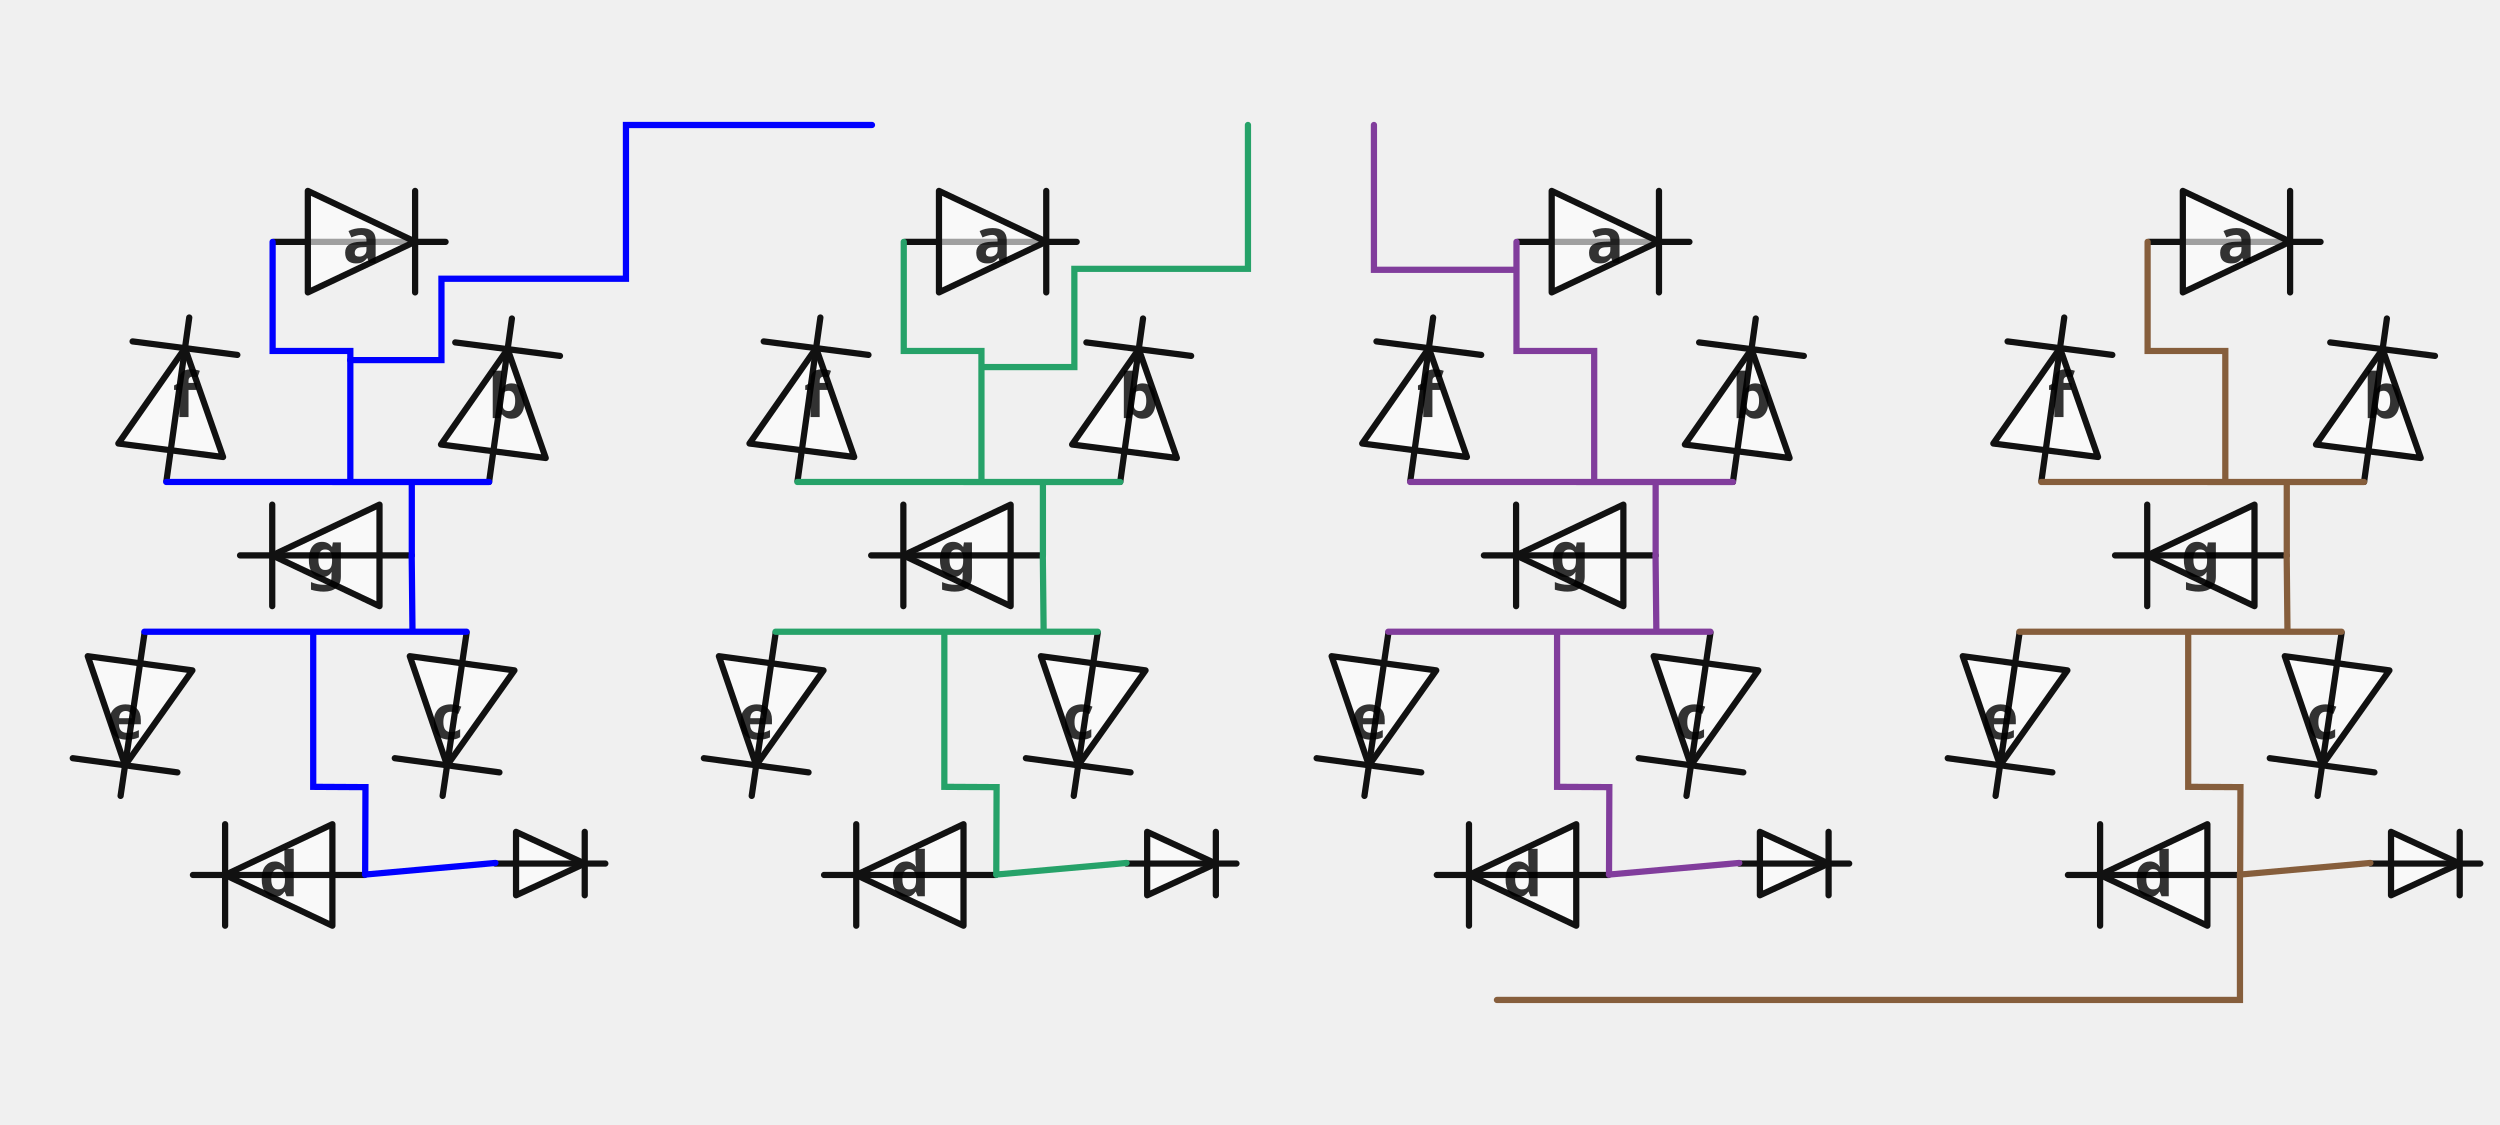
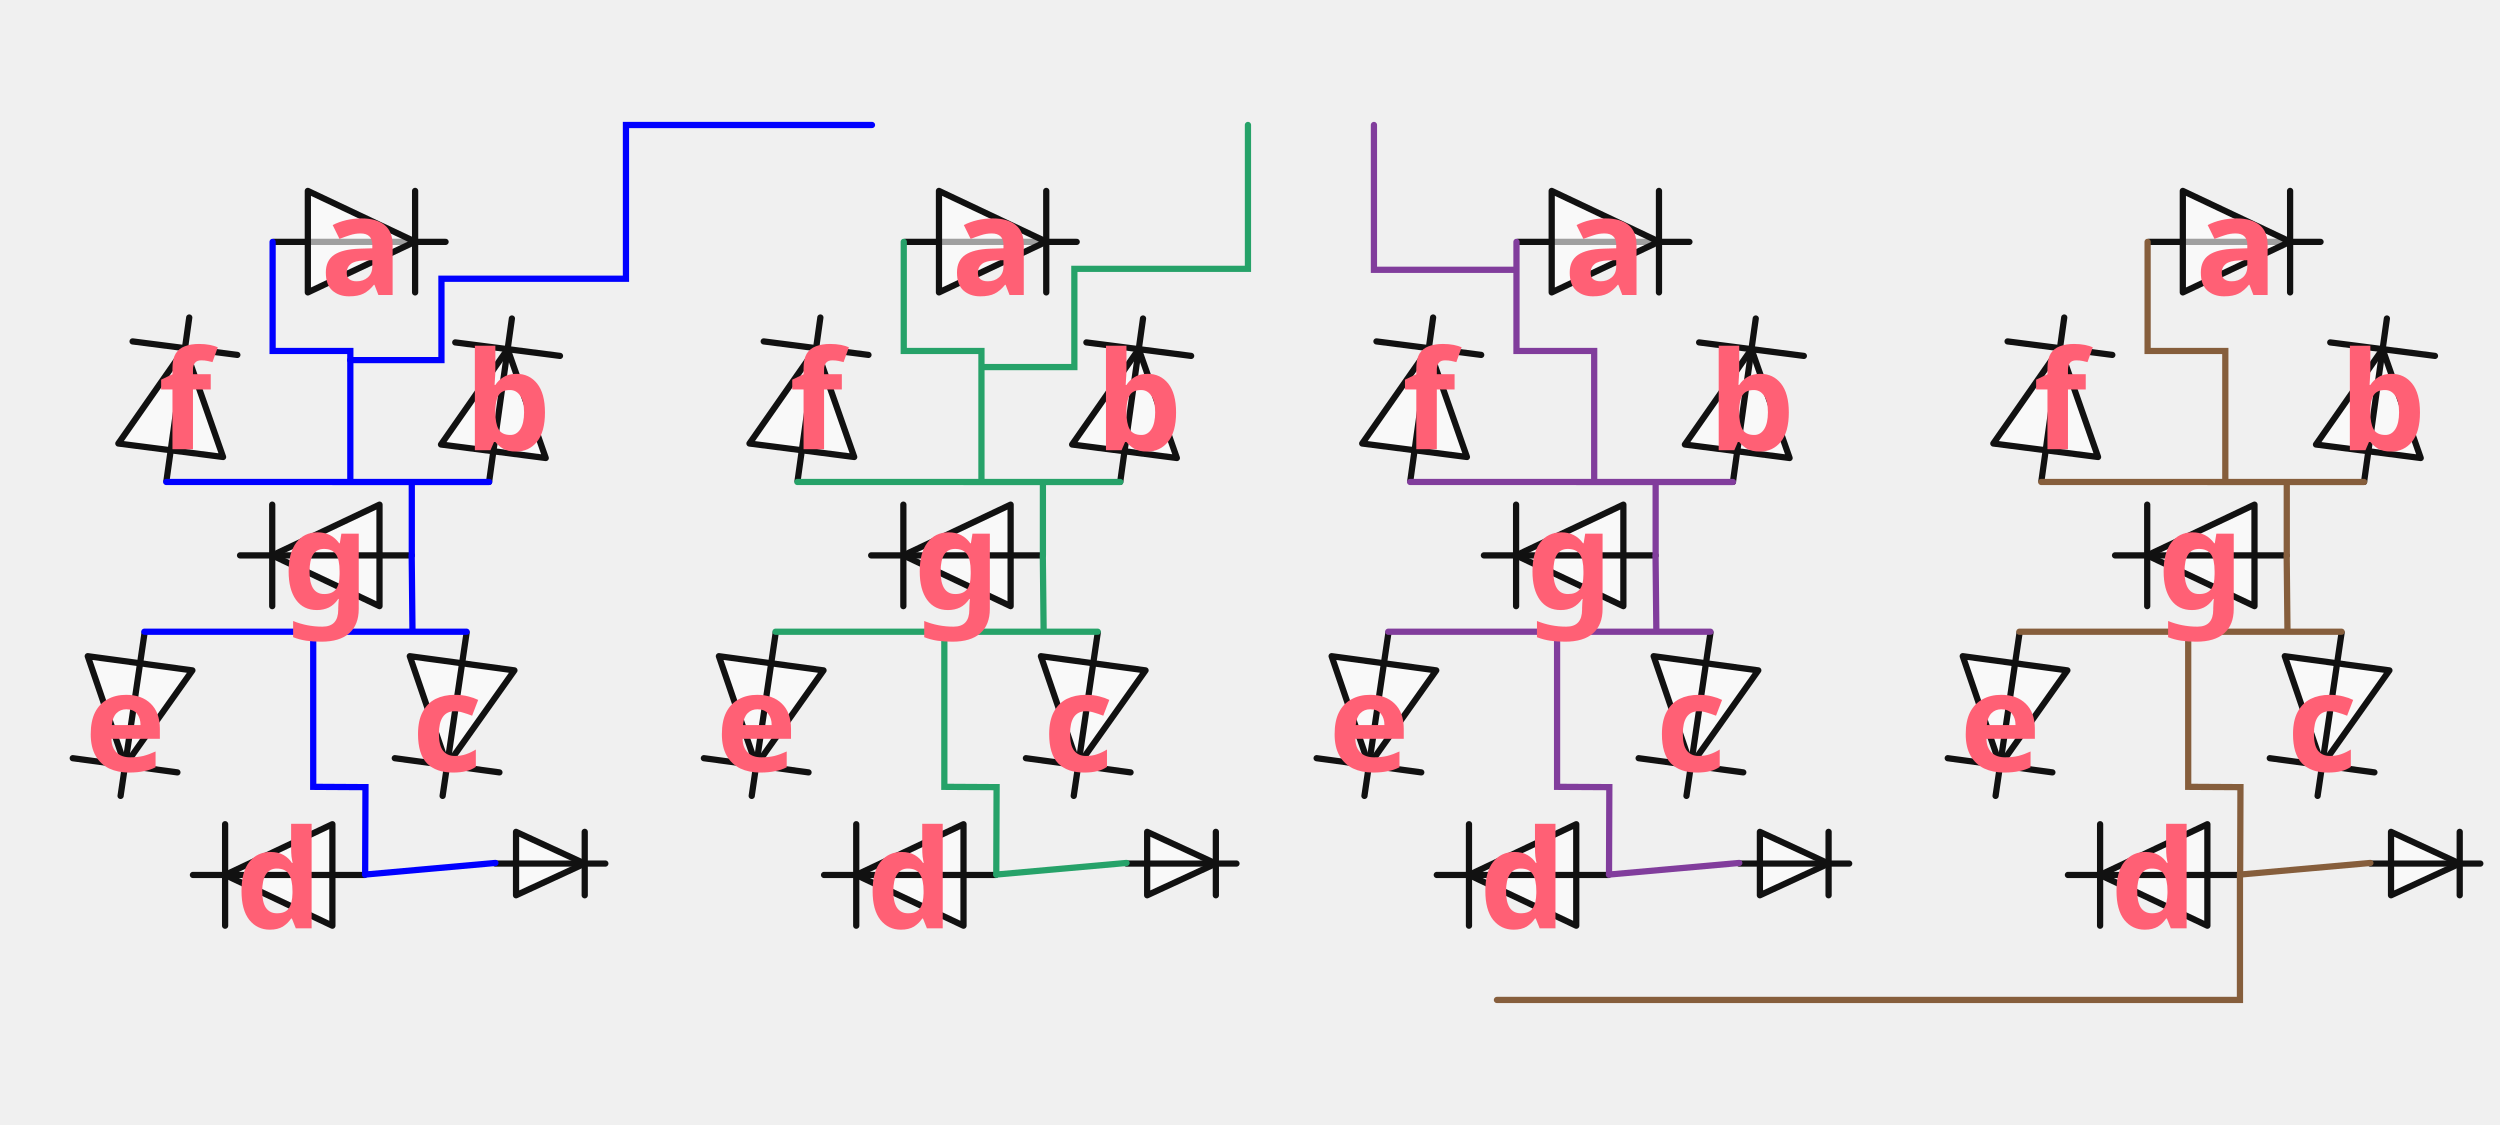
<svg xmlns="http://www.w3.org/2000/svg" viewBox="0 0 200 90">
  <path d="M 30.360 40.372 L 30.360 48.491 L 21.778 44.431 Z" fill="#ffffff" fill-opacity="0.6" id="path8-4-11" style="stroke:#111111;stroke-width:0.5;stroke-linecap:round;stroke-linejoin:round;stroke-dasharray:none" />
  <line x1="19.204" y1="44.431" x2="32.935" y2="44.431" id="line9-8-38" style="fill:none;stroke:#111111;stroke-width:0.5;stroke-linecap:round;stroke-linejoin:round;stroke-dasharray:none" />
  <line x1="21.914" y1="19.35" x2="35.645" y2="19.35" id="line9-8-7-74" style="fill:none;stroke:#111111;stroke-width:0.5;stroke-linecap:round;stroke-linejoin:round;stroke-dasharray:none" />
  <line x1="21.778" y1="40.372" x2="21.778" y2="48.491" id="line10-8-27" style="fill:none;stroke:#111111;stroke-width:0.5;stroke-linecap:round;stroke-linejoin:round;stroke-dasharray:none" />
  <path d="M 24.627 23.392 L 24.627 15.274 L 33.209 19.333 Z" fill="#ffffff" fill-opacity="0.6" id="path8-4-5-7" style="stroke:#111111;stroke-width:0.5;stroke-linecap:round;stroke-linejoin:round;stroke-dasharray:none" />
  <line x1="33.209" y1="23.392" x2="33.209" y2="15.274" id="line10-8-1-9" style="fill:none;stroke:#111111;stroke-width:0.5;stroke-linecap:round;stroke-linejoin:round;stroke-dasharray:none" />
  <path d="M 26.591 65.937 L 26.591 74.056 L 18.009 69.997 Z" fill="#ffffff" fill-opacity="0.6" id="path8-4-1-31" style="stroke:#111111;stroke-width:0.5;stroke-linecap:round;stroke-linejoin:round;stroke-dasharray:none" />
  <line x1="15.435" y1="69.997" x2="29.166" y2="69.997" id="line9-8-52-9" style="fill:none;stroke:#111111;stroke-width:0.5;stroke-linecap:round;stroke-linejoin:round;stroke-dasharray:none" />
  <line x1="18.009" y1="65.937" x2="18.009" y2="74.056" id="line10-8-7-8" style="fill:none;stroke:#111111;stroke-width:0.5;stroke-linecap:round;stroke-linejoin:round;stroke-dasharray:none" />
  <path d="M 41.283 71.622 L 41.283 66.549 L 46.778 69.085 Z" fill="#ffffff" fill-opacity="0.6" id="path8-4-1-3-6" style="stroke:#111111;stroke-width:0.5;stroke-linecap:round;stroke-linejoin:round;stroke-dasharray:none" />
  <line x1="48.426" y1="69.085" x2="39.634" y2="69.085" id="line9-8-52-3-5" style="fill:none;stroke:#111111;stroke-width:0.5;stroke-linecap:round;stroke-linejoin:round;stroke-dasharray:none" />
  <line x1="46.778" y1="71.622" x2="46.778" y2="66.549" id="line10-8-7-4-0" style="fill:none;stroke:#111111;stroke-width:0.5;stroke-linecap:round;stroke-linejoin:round;stroke-dasharray:none" />
  <path d="M 17.846 36.560 L 9.468 35.481 L 14.798 27.852 Z" fill="#ffffff" fill-opacity="0.6" id="path8-4-2-2" style="stroke:#111111;stroke-width:0.5;stroke-linecap:round;stroke-linejoin:round;stroke-dasharray:none" />
  <line x1="15.14" y1="25.402" x2="13.315" y2="38.471" id="line9-8-3-86" style="fill:none;stroke:#111111;stroke-width:0.5;stroke-linecap:round;stroke-linejoin:round;stroke-dasharray:none" />
  <line x1="18.987" y1="28.392" x2="10.608" y2="27.313" id="line10-8-2-0" style="fill:none;stroke:#111111;stroke-width:0.5;stroke-linecap:round;stroke-linejoin:round;stroke-dasharray:none" />
  <path d="M 43.659 36.641 L 35.280 35.562 L 40.610 27.933 Z" fill="#ffffff" fill-opacity="0.6" id="path8-4-2-6-2" style="stroke:#111111;stroke-width:0.5;stroke-linecap:round;stroke-linejoin:round;stroke-dasharray:none" />
  <line x1="40.952" y1="25.482" x2="39.127" y2="38.552" id="line9-8-3-8-4" style="fill:none;stroke:#111111;stroke-width:0.5;stroke-linecap:round;stroke-linejoin:round;stroke-dasharray:none" />
  <line x1="44.799" y1="28.472" x2="36.421" y2="27.393" id="line10-8-2-5-8" style="fill:none;stroke:#111111;stroke-width:0.5;stroke-linecap:round;stroke-linejoin:round;stroke-dasharray:none" />
  <path d="M 41.154 53.630 L 32.783 52.495 L 35.769 61.224 Z" fill="#ffffff" fill-opacity="0.6" id="path8-4-2-1-6" style="stroke:#111111;stroke-width:0.5;stroke-linecap:round;stroke-linejoin:round;stroke-dasharray:none" />
  <line x1="35.409" y1="63.672" x2="37.329" y2="50.615" id="line9-8-3-89-5" style="fill:none;stroke:#111111;stroke-width:0.5;stroke-linecap:round;stroke-linejoin:round;stroke-dasharray:none" />
  <line x1="39.954" y1="61.791" x2="31.583" y2="60.656" id="line10-8-2-2-0" style="fill:none;stroke:#111111;stroke-width:0.5;stroke-linecap:round;stroke-linejoin:round;stroke-dasharray:none" />
  <path d="M 15.392 53.630 L 7.021 52.495 L 10.007 61.224 Z" fill="#ffffff" fill-opacity="0.6" id="path8-4-2-1-3-90" style="stroke:#111111;stroke-width:0.5;stroke-linecap:round;stroke-linejoin:round;stroke-dasharray:none" />
  <line x1="9.647" y1="63.672" x2="11.567" y2="50.615" id="line9-8-3-89-8-0" style="fill:none;stroke:#111111;stroke-width:0.5;stroke-linecap:round;stroke-linejoin:round;stroke-dasharray:none" />
  <line x1="14.192" y1="61.791" x2="5.821" y2="60.656" id="line10-8-2-2-7-6" style="fill:none;stroke:#111111;stroke-width:0.5;stroke-linecap:round;stroke-linejoin:round;stroke-dasharray:none" />
  <path style="fill:none;stroke:#0000ff;stroke-width:0.5;stroke-linecap:round;stroke-dasharray:none" d="M 32.936,44.498 32.997,50.291" id="path22-13" />
  <path id="path25-8" style="fill:none;stroke:#0000ff;stroke-width:0.5;stroke-linecap:round;stroke-dasharray:none" d="M 29.212,69.984 29.238,62.971 25.057,62.947 V 50.587 M 39.631,69.036 29.201,69.966 M 11.55,50.538 H 37.326 M 32.943,44.413 V 38.684 M 21.809,19.35 V 28.077 H 28.026 V 38.479 M 39.131,38.559 13.299,38.557" />
  <path d="M 80.850 40.372 L 80.850 48.491 L 72.268 44.431 Z" fill="#ffffff" fill-opacity="0.6" id="path8-4-15" style="stroke:#111111;stroke-width:0.5;stroke-linecap:round;stroke-linejoin:round;stroke-dasharray:none" />
  <line x1="69.694" y1="44.431" x2="83.425" y2="44.431" id="line9-8-2" style="fill:none;stroke:#111111;stroke-width:0.5;stroke-linecap:round;stroke-linejoin:round;stroke-dasharray:none" />
  <line x1="72.404" y1="19.35" x2="86.135" y2="19.35" id="line9-8-7-7" style="fill:none;stroke:#111111;stroke-width:0.5;stroke-linecap:round;stroke-linejoin:round;stroke-dasharray:none" />
  <line x1="72.268" y1="40.372" x2="72.268" y2="48.491" id="line10-8-6" style="fill:none;stroke:#111111;stroke-width:0.5;stroke-linecap:round;stroke-linejoin:round;stroke-dasharray:none" />
  <path d="M 75.118 23.392 L 75.118 15.274 L 83.700 19.333 Z" fill="#ffffff" fill-opacity="0.6" id="path8-4-5-1-3" style="stroke:#111111;stroke-width:0.5;stroke-linecap:round;stroke-linejoin:round;stroke-dasharray:none" />
  <line x1="83.700" y1="23.392" x2="83.700" y2="15.274" id="line10-8-1-4" style="fill:none;stroke:#111111;stroke-width:0.5;stroke-linecap:round;stroke-linejoin:round;stroke-dasharray:none" />
  <path d="M 77.081 65.937 L 77.081 74.056 L 68.499 69.997 Z" fill="#ffffff" fill-opacity="0.6" id="path8-4-1-2-44" style="stroke:#111111;stroke-width:0.5;stroke-linecap:round;stroke-linejoin:round;stroke-dasharray:none" />
  <line x1="65.925" y1="69.997" x2="79.656" y2="69.997" id="line9-8-52-32" style="fill:none;stroke:#111111;stroke-width:0.5;stroke-linecap:round;stroke-linejoin:round;stroke-dasharray:none" />
  <line x1="68.499" y1="65.937" x2="68.499" y2="74.056" id="line10-8-7-2" style="fill:none;stroke:#111111;stroke-width:0.5;stroke-linecap:round;stroke-linejoin:round;stroke-dasharray:none" />
  <path d="M 91.773 71.622 L 91.773 66.549 L 97.268 69.085 Z" fill="#ffffff" fill-opacity="0.6" id="path8-4-1-3-1-6" style="stroke:#111111;stroke-width:0.5;stroke-linecap:round;stroke-linejoin:round;stroke-dasharray:none" />
  <line x1="98.917" y1="69.085" x2="90.124" y2="69.085" id="line9-8-52-3-6" style="fill:none;stroke:#111111;stroke-width:0.5;stroke-linecap:round;stroke-linejoin:round;stroke-dasharray:none" />
  <line x1="97.268" y1="71.622" x2="97.268" y2="66.549" id="line10-8-7-4-8" style="fill:none;stroke:#111111;stroke-width:0.5;stroke-linecap:round;stroke-linejoin:round;stroke-dasharray:none" />
  <path d="M 68.337 36.560 L 59.958 35.481 L 65.288 27.852 Z" fill="#ffffff" fill-opacity="0.6" id="path8-4-2-5-0" style="stroke:#111111;stroke-width:0.5;stroke-linecap:round;stroke-linejoin:round;stroke-dasharray:none" />
  <line x1="65.63" y1="25.402" x2="63.805" y2="38.471" id="line9-8-3-7" style="fill:none;stroke:#111111;stroke-width:0.5;stroke-linecap:round;stroke-linejoin:round;stroke-dasharray:none" />
  <line x1="69.477" y1="28.392" x2="61.098" y2="27.313" id="line10-8-2-6" style="fill:none;stroke:#111111;stroke-width:0.5;stroke-linecap:round;stroke-linejoin:round;stroke-dasharray:none" />
  <path d="M 94.149 36.641 L 85.770 35.562 L 91.100 27.933 Z" fill="#ffffff" fill-opacity="0.6" id="path8-4-2-6-1" style="stroke:#111111;stroke-width:0.5;stroke-linecap:round;stroke-linejoin:round;stroke-dasharray:none" />
  <line x1="91.442" y1="25.482" x2="89.618" y2="38.552" id="line9-8-3-8-8-6" style="fill:none;stroke:#111111;stroke-width:0.5;stroke-linecap:round;stroke-linejoin:round;stroke-dasharray:none" />
  <line x1="95.290" y1="28.472" x2="86.911" y2="27.393" id="line10-8-2-5-9" style="fill:none;stroke:#111111;stroke-width:0.5;stroke-linecap:round;stroke-linejoin:round;stroke-dasharray:none" />
  <path d="M 91.644 53.630 L 83.273 52.495 L 86.259 61.224 Z" fill="#ffffff" fill-opacity="0.6" id="path8-4-2-1-2" style="stroke:#111111;stroke-width:0.5;stroke-linecap:round;stroke-linejoin:round;stroke-dasharray:none" />
  <line x1="85.899" y1="63.672" x2="87.819" y2="50.615" id="line9-8-3-89-7" style="fill:none;stroke:#111111;stroke-width:0.5;stroke-linecap:round;stroke-linejoin:round;stroke-dasharray:none" />
  <line x1="90.444" y1="61.791" x2="82.073" y2="60.656" id="line10-8-2-2-9" style="fill:none;stroke:#111111;stroke-width:0.5;stroke-linecap:round;stroke-linejoin:round;stroke-dasharray:none" />
  <path d="M 65.882 53.630 L 57.511 52.495 L 60.497 61.224 Z" fill="#ffffff" fill-opacity="0.6" id="path8-4-2-1-3-5" style="stroke:#111111;stroke-width:0.5;stroke-linecap:round;stroke-linejoin:round;stroke-dasharray:none" />
  <line x1="60.137" y1="63.672" x2="62.057" y2="50.615" id="line9-8-3-89-8-4" style="fill:none;stroke:#111111;stroke-width:0.5;stroke-linecap:round;stroke-linejoin:round;stroke-dasharray:none" />
  <line x1="64.682" y1="61.791" x2="56.311" y2="60.656" id="line10-8-2-2-7-3" style="fill:none;stroke:#111111;stroke-width:0.5;stroke-linecap:round;stroke-linejoin:round;stroke-dasharray:none" />
  <path style="fill:none;stroke:#26a269;stroke-width:0.5;stroke-linecap:round;stroke-dasharray:none" d="M 83.426,44.498 83.488,50.291" id="path22-1" />
  <path id="path25-2" style="fill:none;stroke:#26a269;stroke-width:0.5;stroke-linecap:round;stroke-dasharray:none" d="M 79.702,69.984 79.728,62.971 75.547,62.947 V 50.587 M 90.122,69.036 79.691,69.966 M 62.04,50.538 H 87.816 M 83.433,44.413 V 38.684 M 72.3,19.35 V 28.077 H 78.516 V 38.479 M 89.621,38.559 63.789,38.557" />
  <path d="M 129.869 40.372 L 129.869 48.491 L 121.287 44.431 Z" fill="#ffffff" fill-opacity="0.6" id="path8-4-11-1" style="stroke:#111111;stroke-width:0.5;stroke-linecap:round;stroke-linejoin:round;stroke-dasharray:none" />
  <line x1="118.712" y1="44.431" x2="132.444" y2="44.431" id="line9-8-38-3" style="fill:none;stroke:#111111;stroke-width:0.5;stroke-linecap:round;stroke-linejoin:round;stroke-dasharray:none" />
  <line x1="121.423" y1="19.35" x2="135.154" y2="19.35" id="line9-8-7-74-5" style="fill:none;stroke:#111111;stroke-width:0.5;stroke-linecap:round;stroke-linejoin:round;stroke-dasharray:none" />
  <line x1="121.287" y1="40.372" x2="121.287" y2="48.491" id="line10-8-27-9" style="fill:none;stroke:#111111;stroke-width:0.5;stroke-linecap:round;stroke-linejoin:round;stroke-dasharray:none" />
  <path d="M 124.136 23.392 L 124.136 15.274 L 132.718 19.333 Z" fill="#ffffff" fill-opacity="0.6" id="path8-4-5-7-8" style="stroke:#111111;stroke-width:0.5;stroke-linecap:round;stroke-linejoin:round;stroke-dasharray:none" />
  <line x1="132.718" y1="23.392" x2="132.718" y2="15.274" id="line10-8-1-9-4" style="fill:none;stroke:#111111;stroke-width:0.5;stroke-linecap:round;stroke-linejoin:round;stroke-dasharray:none" />
  <path d="M 126.100 65.937 L 126.100 74.056 L 117.518 69.997 Z" fill="#ffffff" fill-opacity="0.6" id="path8-4-1-31-0" style="stroke:#111111;stroke-width:0.5;stroke-linecap:round;stroke-linejoin:round;stroke-dasharray:none" />
  <line x1="114.943" y1="69.997" x2="128.675" y2="69.997" id="line9-8-52-9-7" style="fill:none;stroke:#111111;stroke-width:0.5;stroke-linecap:round;stroke-linejoin:round;stroke-dasharray:none" />
  <line x1="117.518" y1="65.937" x2="117.518" y2="74.056" id="line10-8-7-8-6" style="fill:none;stroke:#111111;stroke-width:0.5;stroke-linecap:round;stroke-linejoin:round;stroke-dasharray:none" />
  <path d="M 140.792 71.622 L 140.792 66.549 L 146.287 69.085 Z" fill="#ffffff" fill-opacity="0.6" id="path8-4-1-3-6-3" style="stroke:#111111;stroke-width:0.5;stroke-linecap:round;stroke-linejoin:round;stroke-dasharray:none" />
  <line x1="147.935" y1="69.085" x2="139.143" y2="69.085" id="line9-8-52-3-5-6" style="fill:none;stroke:#111111;stroke-width:0.5;stroke-linecap:round;stroke-linejoin:round;stroke-dasharray:none" />
  <line x1="146.287" y1="71.622" x2="146.287" y2="66.549" id="line10-8-7-4-0-1" style="fill:none;stroke:#111111;stroke-width:0.5;stroke-linecap:round;stroke-linejoin:round;stroke-dasharray:none" />
  <path d="M 117.355 36.560 L 108.976 35.481 L 114.306 27.852 Z" fill="#ffffff" fill-opacity="0.6" id="path8-4-2-2-5" style="stroke:#111111;stroke-width:0.5;stroke-linecap:round;stroke-linejoin:round;stroke-dasharray:none" />
  <line x1="114.649" y1="25.402" x2="112.824" y2="38.471" id="line9-8-3-86-4" style="fill:none;stroke:#111111;stroke-width:0.5;stroke-linecap:round;stroke-linejoin:round;stroke-dasharray:none" />
  <line x1="118.496" y1="28.392" x2="110.117" y2="27.313" id="line10-8-2-0-2" style="fill:none;stroke:#111111;stroke-width:0.5;stroke-linecap:round;stroke-linejoin:round;stroke-dasharray:none" />
  <path d="M 143.168 36.641 L 134.789 35.562 L 140.119 27.933 Z" fill="#ffffff" fill-opacity="0.6" id="path8-4-2-6-2-0" style="stroke:#111111;stroke-width:0.5;stroke-linecap:round;stroke-linejoin:round;stroke-dasharray:none" />
  <line x1="140.461" y1="25.482" x2="138.636" y2="38.552" id="line9-8-3-8-4-9" style="fill:none;stroke:#111111;stroke-width:0.5;stroke-linecap:round;stroke-linejoin:round;stroke-dasharray:none" />
  <line x1="144.308" y1="28.472" x2="135.930" y2="27.393" id="line10-8-2-5-8-7" style="fill:none;stroke:#111111;stroke-width:0.5;stroke-linecap:round;stroke-linejoin:round;stroke-dasharray:none" />
  <path d="M 140.663 53.630 L 132.292 52.495 L 135.277 61.224 Z" fill="#ffffff" fill-opacity="0.6" id="path8-4-2-1-6-3" style="stroke:#111111;stroke-width:0.5;stroke-linecap:round;stroke-linejoin:round;stroke-dasharray:none" />
  <line x1="134.917" y1="63.672" x2="136.837" y2="50.615" id="line9-8-3-89-5-7" style="fill:none;stroke:#111111;stroke-width:0.5;stroke-linecap:round;stroke-linejoin:round;stroke-dasharray:none" />
  <line x1="139.463" y1="61.791" x2="131.092" y2="60.656" id="line10-8-2-2-0-2" style="fill:none;stroke:#111111;stroke-width:0.5;stroke-linecap:round;stroke-linejoin:round;stroke-dasharray:none" />
  <path d="M 114.901 53.630 L 106.530 52.495 L 109.515 61.224 Z" fill="#ffffff" fill-opacity="0.6" id="path8-4-2-1-3-90-6" style="stroke:#111111;stroke-width:0.5;stroke-linecap:round;stroke-linejoin:round;stroke-dasharray:none" />
  <line x1="109.155" y1="63.672" x2="111.075" y2="50.615" id="line9-8-3-89-8-0-0" style="fill:none;stroke:#111111;stroke-width:0.5;stroke-linecap:round;stroke-linejoin:round;stroke-dasharray:none" />
  <line x1="113.701" y1="61.791" x2="105.330" y2="60.656" id="line10-8-2-2-7-6-1" style="fill:none;stroke:#111111;stroke-width:0.5;stroke-linecap:round;stroke-linejoin:round;stroke-dasharray:none" />
  <path style="fill:none;stroke:#813d9c;stroke-width:0.5;stroke-linecap:round;stroke-dasharray:none" d="M 132.445,44.498 132.506,50.291" id="path22-13-6" />
  <path id="path25-8-5" style="fill:none;stroke:#813d9c;stroke-width:0.5;stroke-linecap:round;stroke-dasharray:none" d="M 128.721,69.984 128.747,62.971 124.566,62.947 V 50.587 M 139.14,69.036 128.71,69.966 M 111.059,50.538 H 136.835 M 132.452,44.413 V 38.684 M 121.318,19.35 V 28.077 H 127.535 V 38.479 M 138.64,38.559 112.808,38.557" />
  <path d="M 180.359 40.372 L 180.359 48.491 L 171.777 44.431 Z" fill="#ffffff" fill-opacity="0.6" id="path8-4-15-5" style="stroke:#111111;stroke-width:0.5;stroke-linecap:round;stroke-linejoin:round;stroke-dasharray:none" />
  <line x1="169.203" y1="44.431" x2="182.934" y2="44.431" id="line9-8-2-4" style="fill:none;stroke:#111111;stroke-width:0.5;stroke-linecap:round;stroke-linejoin:round;stroke-dasharray:none" />
  <line x1="171.913" y1="19.35" x2="185.644" y2="19.35" id="line9-8-7-7-1" style="fill:none;stroke:#111111;stroke-width:0.5;stroke-linecap:round;stroke-linejoin:round;stroke-dasharray:none" />
  <line x1="171.777" y1="40.372" x2="171.777" y2="48.491" id="line10-8-6-2" style="fill:none;stroke:#111111;stroke-width:0.5;stroke-linecap:round;stroke-linejoin:round;stroke-dasharray:none" />
  <path d="M 174.626 23.392 L 174.626 15.274 L 183.208 19.333 Z" fill="#ffffff" fill-opacity="0.6" id="path8-4-5-1-3-0" style="stroke:#111111;stroke-width:0.5;stroke-linecap:round;stroke-linejoin:round;stroke-dasharray:none" />
  <line x1="183.208" y1="23.392" x2="183.208" y2="15.274" id="line10-8-1-4-0" style="fill:none;stroke:#111111;stroke-width:0.5;stroke-linecap:round;stroke-linejoin:round;stroke-dasharray:none" />
  <path d="M 176.590 65.937 L 176.590 74.056 L 168.008 69.997 Z" fill="#ffffff" fill-opacity="0.6" id="path8-4-1-2-44-1" style="stroke:#111111;stroke-width:0.5;stroke-linecap:round;stroke-linejoin:round;stroke-dasharray:none" />
  <line x1="165.434" y1="69.997" x2="179.165" y2="69.997" id="line9-8-52-32-4" style="fill:none;stroke:#111111;stroke-width:0.5;stroke-linecap:round;stroke-linejoin:round;stroke-dasharray:none" />
  <line x1="168.008" y1="65.937" x2="168.008" y2="74.056" id="line10-8-7-2-6" style="fill:none;stroke:#111111;stroke-width:0.5;stroke-linecap:round;stroke-linejoin:round;stroke-dasharray:none" />
  <path d="M 191.282 71.622 L 191.282 66.549 L 196.777 69.085 Z" fill="#ffffff" fill-opacity="0.6" id="path8-4-1-3-1-6-0" style="stroke:#111111;stroke-width:0.5;stroke-linecap:round;stroke-linejoin:round;stroke-dasharray:none" />
  <line x1="198.425" y1="69.085" x2="189.633" y2="69.085" id="line9-8-52-3-6-7" style="fill:none;stroke:#111111;stroke-width:0.5;stroke-linecap:round;stroke-linejoin:round;stroke-dasharray:none" />
  <line x1="196.777" y1="71.622" x2="196.777" y2="66.549" id="line10-8-7-4-8-1" style="fill:none;stroke:#111111;stroke-width:0.5;stroke-linecap:round;stroke-linejoin:round;stroke-dasharray:none" />
  <path d="M 167.845 36.560 L 159.467 35.481 L 164.797 27.852 Z" fill="#ffffff" fill-opacity="0.6" id="path8-4-2-5-0-7" style="stroke:#111111;stroke-width:0.5;stroke-linecap:round;stroke-linejoin:round;stroke-dasharray:none" />
  <line x1="165.139" y1="25.402" x2="163.314" y2="38.471" id="line9-8-3-7-7" style="fill:none;stroke:#111111;stroke-width:0.5;stroke-linecap:round;stroke-linejoin:round;stroke-dasharray:none" />
  <line x1="168.986" y1="28.392" x2="160.607" y2="27.313" id="line10-8-2-6-7" style="fill:none;stroke:#111111;stroke-width:0.5;stroke-linecap:round;stroke-linejoin:round;stroke-dasharray:none" />
  <path d="M 193.658 36.641 L 185.279 35.562 L 190.609 27.933 Z" fill="#ffffff" fill-opacity="0.6" id="path8-4-2-6-1-7" style="stroke:#111111;stroke-width:0.5;stroke-linecap:round;stroke-linejoin:round;stroke-dasharray:none" />
  <line x1="190.951" y1="25.482" x2="189.126" y2="38.552" id="line9-8-3-8-8-6-3" style="fill:none;stroke:#111111;stroke-width:0.5;stroke-linecap:round;stroke-linejoin:round;stroke-dasharray:none" />
  <line x1="194.798" y1="28.472" x2="186.420" y2="27.393" id="line10-8-2-5-9-3" style="fill:none;stroke:#111111;stroke-width:0.5;stroke-linecap:round;stroke-linejoin:round;stroke-dasharray:none" />
  <path d="M 191.153 53.630 L 182.782 52.495 L 185.768 61.224 Z" fill="#ffffff" fill-opacity="0.6" id="path8-4-2-1-2-5" style="stroke:#111111;stroke-width:0.5;stroke-linecap:round;stroke-linejoin:round;stroke-dasharray:none" />
  <line x1="185.408" y1="63.672" x2="187.328" y2="50.615" id="line9-8-3-89-7-9" style="fill:none;stroke:#111111;stroke-width:0.5;stroke-linecap:round;stroke-linejoin:round;stroke-dasharray:none" />
  <line x1="189.953" y1="61.791" x2="181.582" y2="60.656" id="line10-8-2-2-9-9" style="fill:none;stroke:#111111;stroke-width:0.5;stroke-linecap:round;stroke-linejoin:round;stroke-dasharray:none" />
  <path d="M 165.391 53.630 L 157.020 52.495 L 160.006 61.224 Z" fill="#ffffff" fill-opacity="0.6" id="path8-4-2-1-3-5-8" style="stroke:#111111;stroke-width:0.5;stroke-linecap:round;stroke-linejoin:round;stroke-dasharray:none" />
  <line x1="159.646" y1="63.672" x2="161.566" y2="50.615" id="line9-8-3-89-8-4-1" style="fill:none;stroke:#111111;stroke-width:0.5;stroke-linecap:round;stroke-linejoin:round;stroke-dasharray:none" />
  <line x1="164.191" y1="61.791" x2="155.820" y2="60.656" id="line10-8-2-2-7-3-8" style="fill:none;stroke:#111111;stroke-width:0.5;stroke-linecap:round;stroke-linejoin:round;stroke-dasharray:none" />
  <path style="fill:none;stroke:#865e3c;stroke-width:0.5;stroke-linecap:round;stroke-dasharray:none" d="M 182.935,44.498 182.996,50.291" id="path22-1-2" />
  <path id="path25-2-6" style="fill:none;stroke:#865e3c;stroke-width:0.5;stroke-linecap:round;stroke-dasharray:none" d="M 179.211,69.984 179.237,62.971 175.056,62.947 V 50.587 M 189.63,69.036 179.2,69.966 M 161.549,50.538 H 187.325 M 182.942,44.413 V 38.684 M 171.808,19.35 V 28.077 H 178.025 V 38.479 M 189.13,38.559 163.298,38.557" />
  <path style="fill:none;stroke:#0000ff;stroke-width:0.5;stroke-linecap:round" d="M 69.758,9.999 H 50.077 V 22.3 H 35.316 V 28.808 H 28.014" id="path7" />
  <path style="fill:none;stroke:#26a269;stroke-width:0.5;stroke-linecap:round" d="M 99.836,9.999 V 21.507 H 85.948 V 29.364 H 78.647" id="path8" />
  <path style="fill:none;stroke:#813d9c;stroke-width:0.5;stroke-linecap:round" d="M 109.915,9.999 V 21.586 H 121.184" id="path9" />
  <path style="fill:none;stroke:#865e3c;stroke-width:0.5;stroke-linecap:round" d="M 179.197,69.917 V 79.996 H 119.756" id="path10" />
-   <g id="seg-labels" fill="#000000" fill-opacity="0.8" font-family="sans-serif" font-size="5" font-weight="bold" text-anchor="middle" style="stroke:none;pointer-events:none">
-     <text x="28.92" y="21.03">a</text>
-     <text x="40.61" y="33.45">b</text>
-     <text x="35.77" y="59.13">c</text>
-     <text x="22.3" y="71.70">d</text>
-     <text x="10.01" y="59.13">e</text>
-     <text x="14.8" y="33.37">f</text>
-     <text x="26.07" y="46.13">g</text>
-     <text x="79.41" y="21.03">a</text>
-     <text x="91.1" y="33.45">b</text>
-     <text x="86.26" y="59.13">c</text>
-     <text x="72.79" y="71.70">d</text>
-     <text x="60.5" y="59.13">e</text>
-     <text x="65.29" y="33.37">f</text>
-     <text x="76.56" y="46.13">g</text>
-     <text x="128.43" y="21.03">a</text>
-     <text x="140.12" y="33.45">b</text>
-     <text x="135.28" y="59.13">c</text>
-     <text x="121.81" y="71.70">d</text>
-     <text x="109.52" y="59.13">e</text>
-     <text x="114.31" y="33.37">f</text>
-     <text x="125.58" y="46.13">g</text>
-     <text x="178.92" y="21.03">a</text>
-     <text x="190.61" y="33.45">b</text>
-     <text x="185.77" y="59.13">c</text>
-     <text x="172.3" y="71.70">d</text>
-     <text x="160.01" y="59.13">e</text>
-     <text x="164.8" y="33.37">f</text>
-     <text x="176.07" y="46.13">g</text>
+   <g id="seg-labels" fill="#FF6075" font-family="sans-serif" font-size="11" font-weight="bold" text-anchor="middle" dominant-baseline="central" style="stroke:none;pointer-events:none">
+     <text x="28.92" y="19.33">a</text>
+     <text x="40.61" y="31.75">b</text>
+     <text x="35.77" y="57.43">c</text>
+     <text x="22.3" y="70">d</text>
+     <text x="10.01" y="57.43">e</text>
+     <text x="14.8" y="31.67">f</text>
+     <text x="26.07" y="44.43">g</text>
+     <text x="79.41" y="19.33">a</text>
+     <text x="91.1" y="31.75">b</text>
+     <text x="86.26" y="57.43">c</text>
+     <text x="72.79" y="70">d</text>
+     <text x="60.5" y="57.43">e</text>
+     <text x="65.29" y="31.67">f</text>
+     <text x="76.56" y="44.43">g</text>
+     <text x="128.43" y="19.33">a</text>
+     <text x="140.12" y="31.75">b</text>
+     <text x="135.28" y="57.43">c</text>
+     <text x="121.81" y="70">d</text>
+     <text x="109.52" y="57.43">e</text>
+     <text x="114.31" y="31.67">f</text>
+     <text x="125.58" y="44.43">g</text>
+     <text x="178.92" y="19.33">a</text>
+     <text x="190.61" y="31.75">b</text>
+     <text x="185.77" y="57.43">c</text>
+     <text x="172.3" y="70">d</text>
+     <text x="160.01" y="57.43">e</text>
+     <text x="164.8" y="31.67">f</text>
+     <text x="176.07" y="44.43">g</text>
  </g>
</svg>
